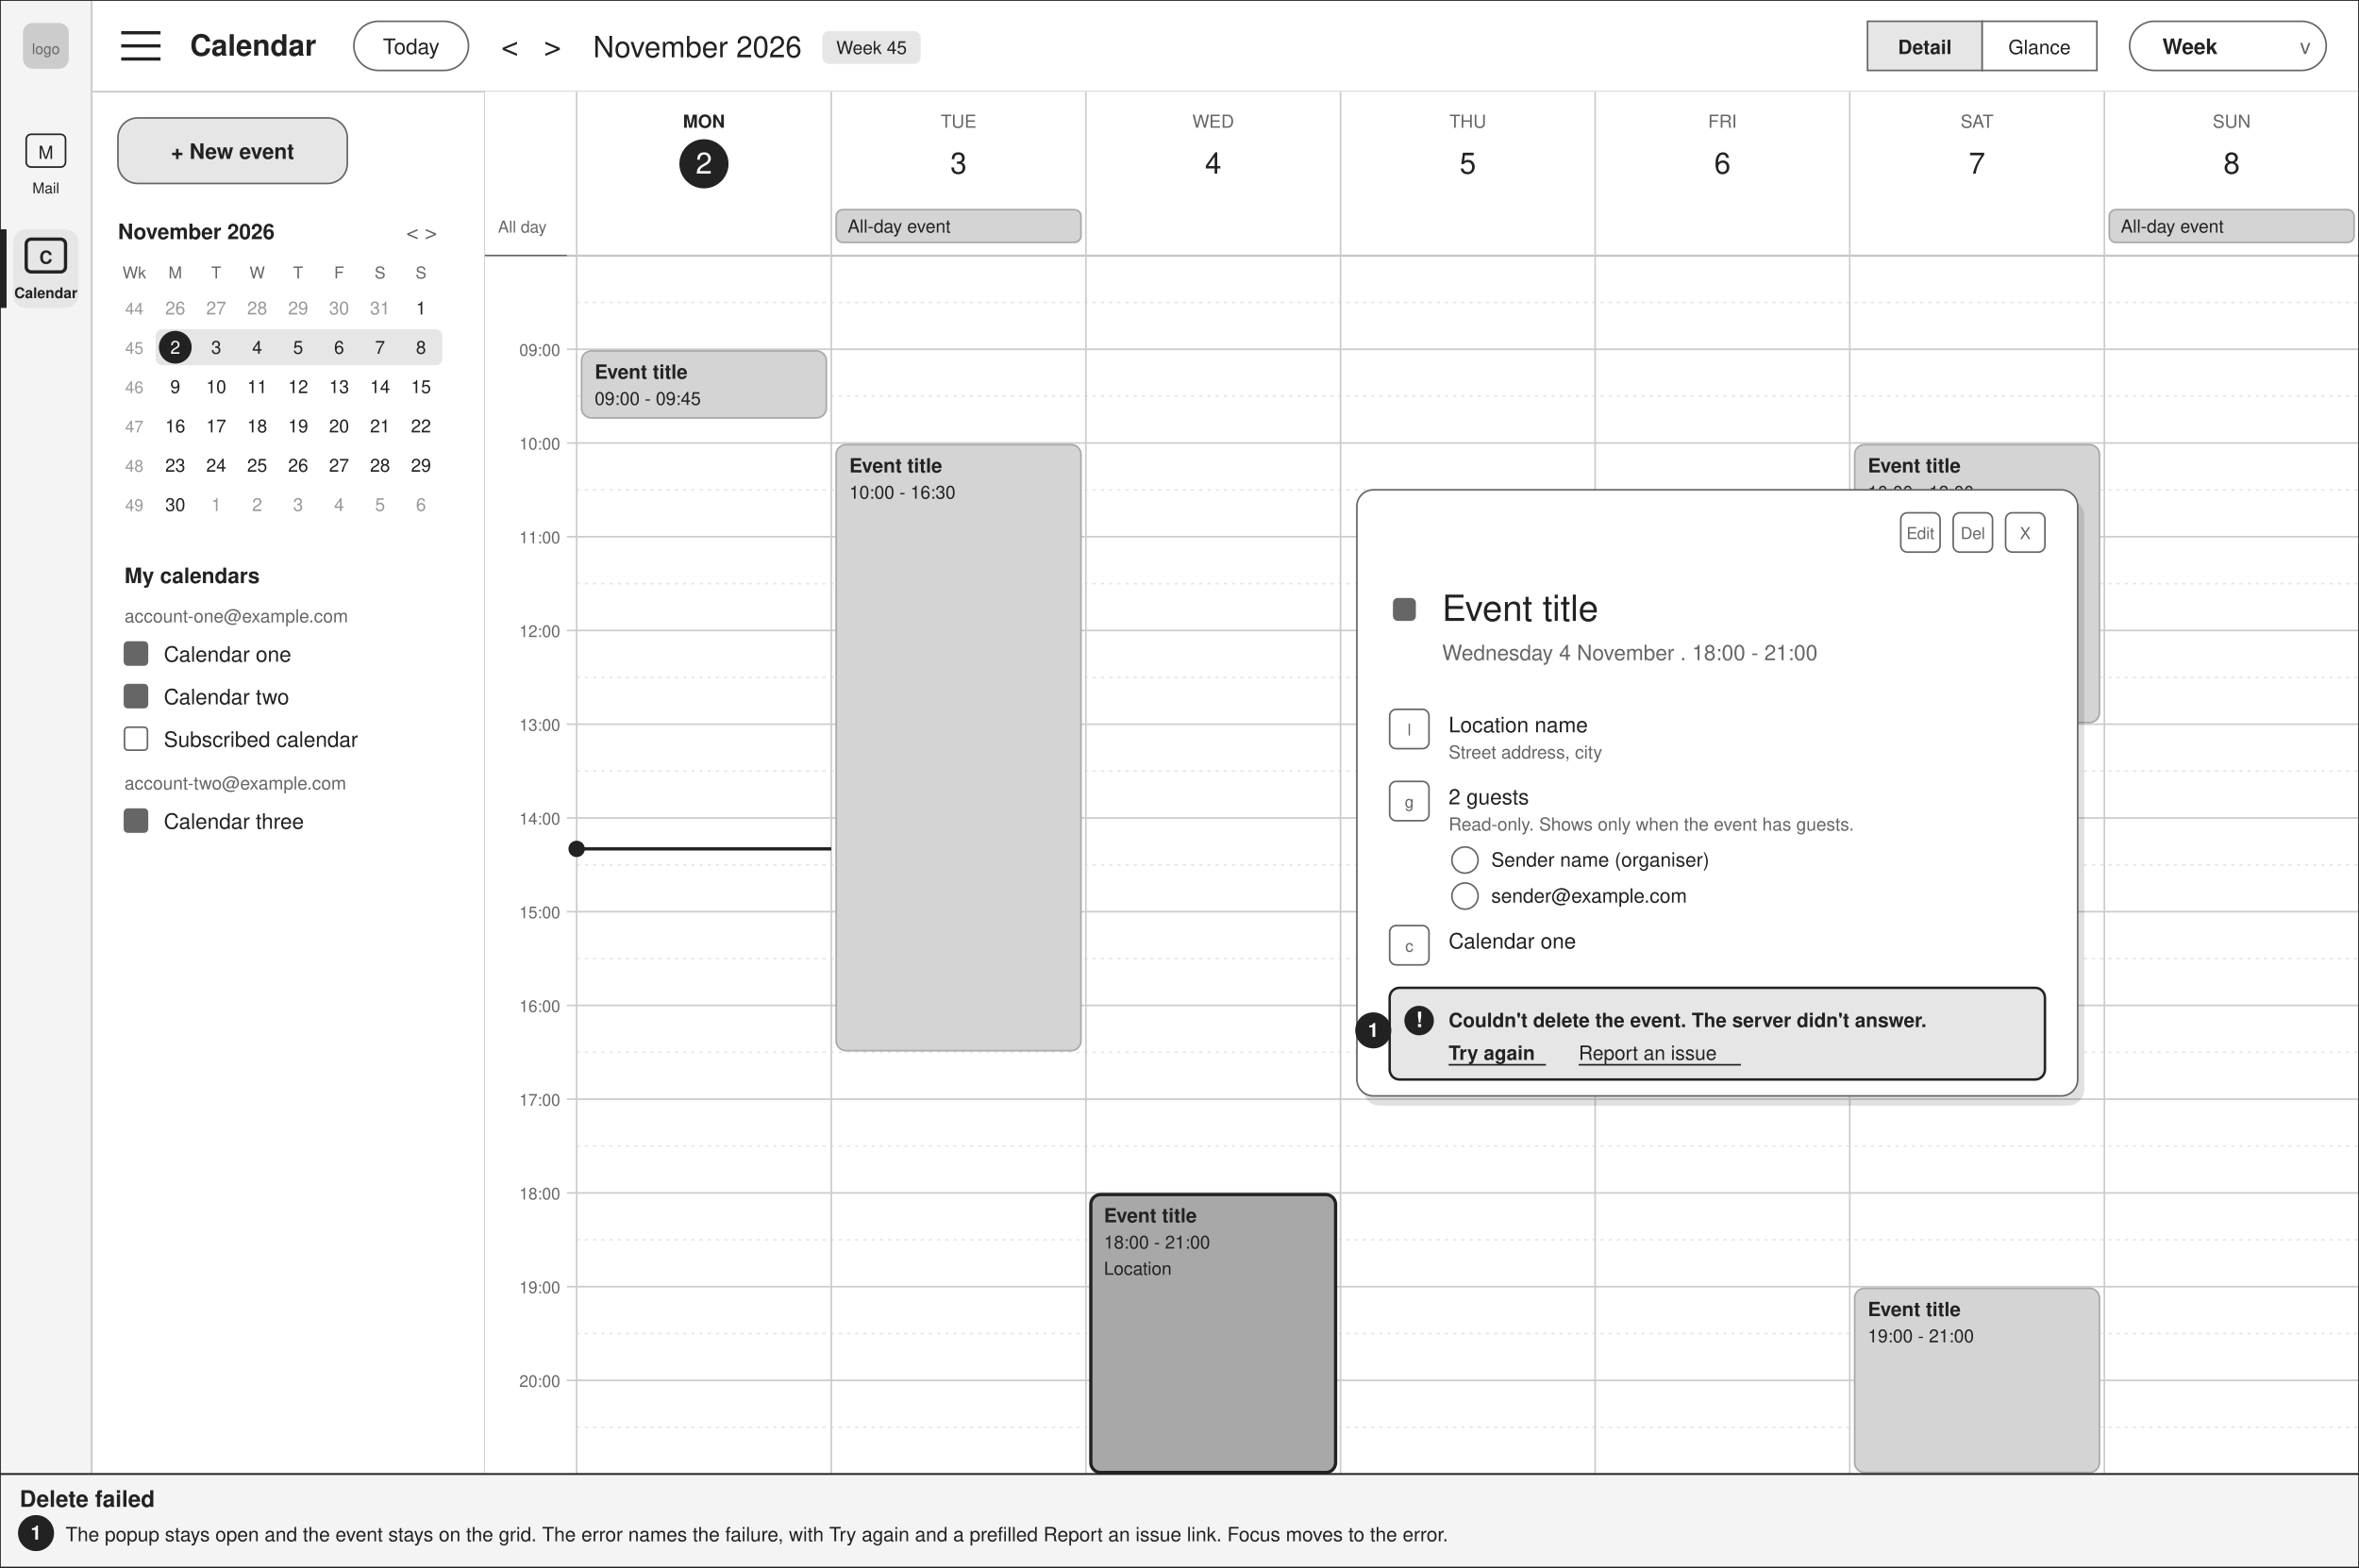
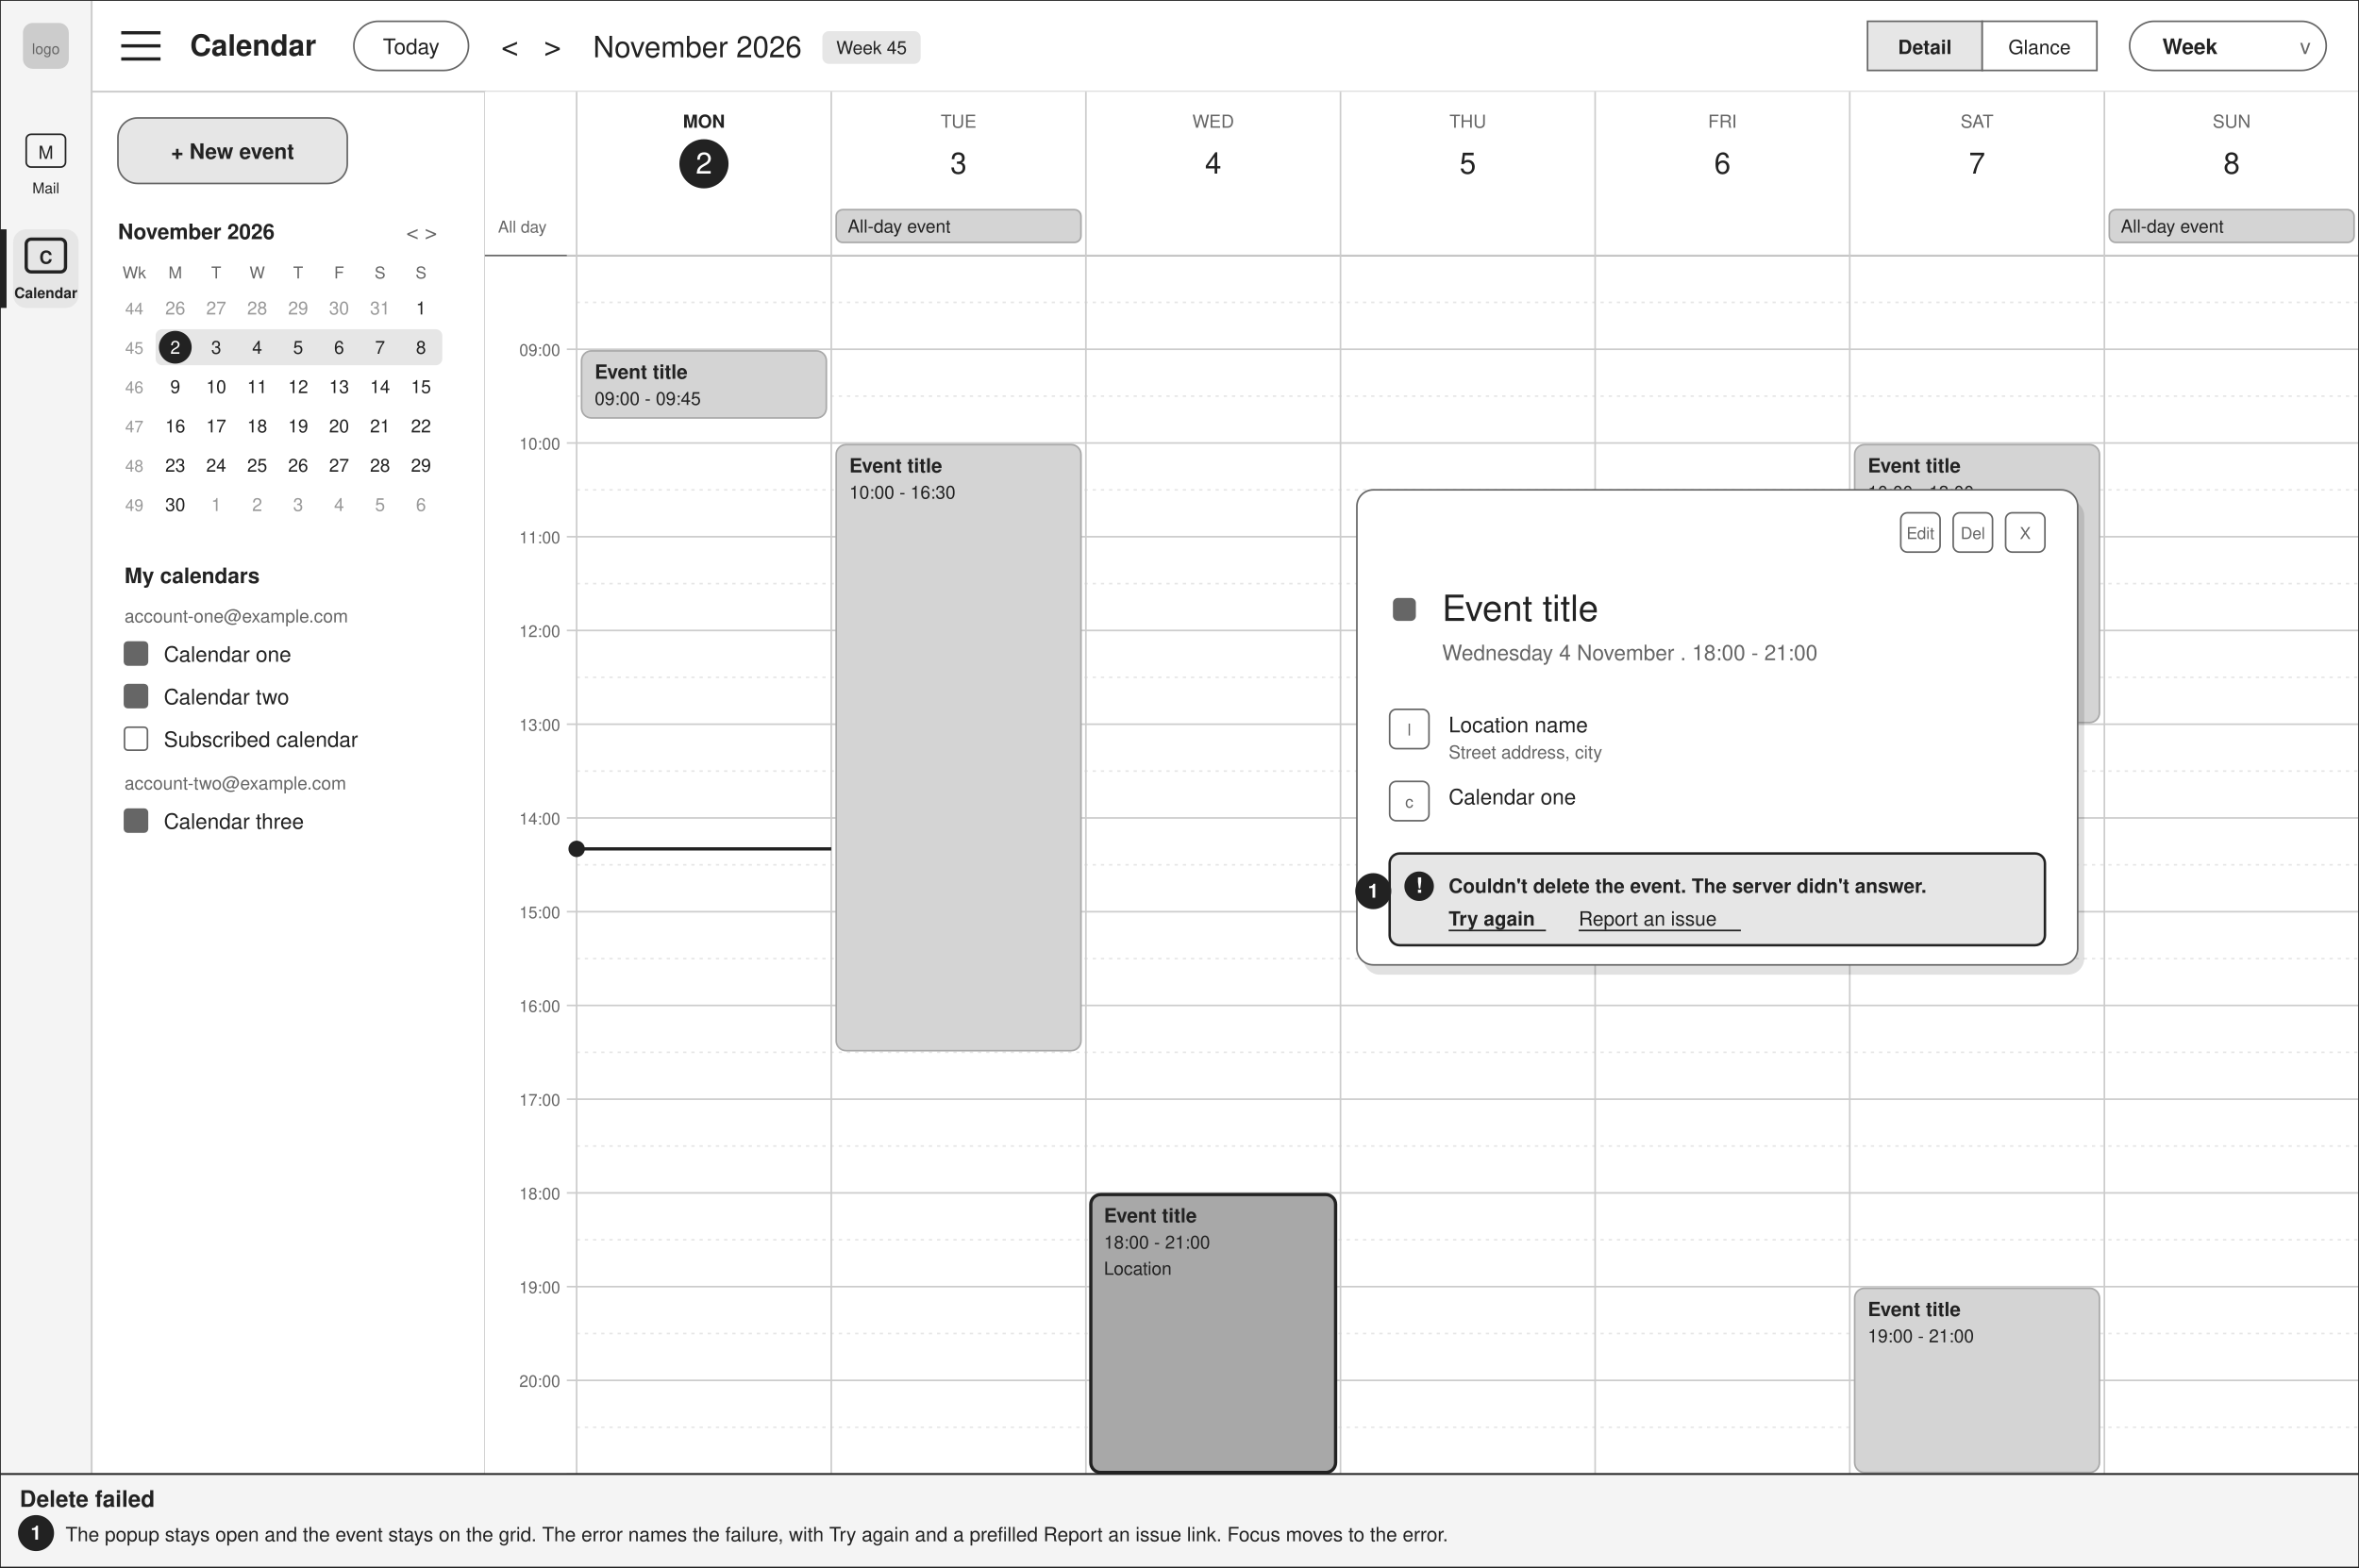
<svg xmlns="http://www.w3.org/2000/svg" width="1440" height="957" viewBox="0 0 1440 957">
  <rect width="1440" height="957" fill="#fff" />
  <rect x="0" y="0" width="56" height="900" rx="0" fill="#f4f4f4" stroke="#ccc" stroke-width="1" />
  <rect x="14" y="14" width="28" height="28" rx="6" fill="#ccc" stroke="none" stroke-width="1" />
  <text x="28" y="33" font-family="Helvetica, Arial, sans-serif" font-size="9" fill="#666" text-anchor="middle">logo</text>
  <rect x="16" y="82" width="24" height="20" rx="3" fill="none" stroke="#222" stroke-width="1" />
  <text x="28" y="97" font-family="Helvetica, Arial, sans-serif" font-size="11" fill="#222" text-anchor="middle">M</text>
  <text x="28" y="118" font-family="Helvetica, Arial, sans-serif" font-size="9" fill="#222" text-anchor="middle">Mail</text>
  <rect x="0" y="140" width="4" height="48" rx="0" fill="#222" stroke="none" stroke-width="1" />
  <rect x="8" y="140" width="40" height="48" rx="8" fill="#e6e6e6" stroke="none" stroke-width="1" />
  <rect x="16" y="146" width="24" height="20" rx="3" fill="none" stroke="#222" stroke-width="2" />
  <text x="28" y="161" font-family="Helvetica, Arial, sans-serif" font-size="11" fill="#222" font-weight="bold" text-anchor="middle">C</text>
  <text x="28" y="182" font-family="Helvetica, Arial, sans-serif" font-size="9" fill="#222" font-weight="bold" text-anchor="middle">Calendar</text>
  <rect x="56" y="0" width="1384" height="56" rx="0" fill="#fff" stroke="#ccc" stroke-width="1" />
  <line x1="74" y1="20" x2="98" y2="20" stroke="#222" stroke-width="2" />
  <line x1="74" y1="28" x2="98" y2="28" stroke="#222" stroke-width="2" />
  <line x1="74" y1="36" x2="98" y2="36" stroke="#222" stroke-width="2" />
  <text x="116" y="34" font-family="Helvetica, Arial, sans-serif" font-size="18" fill="#222" font-weight="bold">Calendar</text>
  <rect x="216" y="13" width="70" height="30" rx="15" fill="#fff" stroke="#666" stroke-width="1" />
  <text x="251" y="33" font-family="Helvetica, Arial, sans-serif" font-size="13" fill="#222" text-anchor="middle">Today</text>
  <text x="306" y="34" font-family="Helvetica, Arial, sans-serif" font-size="18" fill="#222">&lt;</text>
  <text x="332" y="34" font-family="Helvetica, Arial, sans-serif" font-size="18" fill="#222">&gt;</text>
  <text x="362" y="35" font-family="Helvetica, Arial, sans-serif" font-size="18" fill="#222">November 2026</text>
  <rect x="502" y="19" width="60" height="20" rx="4" fill="#e6e6e6" stroke="none" stroke-width="1" />
  <text x="532" y="33" font-family="Helvetica, Arial, sans-serif" font-size="11" fill="#222" text-anchor="middle">Week 45</text>
  <rect x="1140" y="13" width="70" height="30" rx="0" fill="#e6e6e6" stroke="#666" stroke-width="1" />
  <text x="1175" y="33" font-family="Helvetica, Arial, sans-serif" font-size="12" fill="#222" font-weight="bold" text-anchor="middle">Detail</text>
  <rect x="1210" y="13" width="70" height="30" rx="0" fill="#fff" stroke="#666" stroke-width="1" />
  <text x="1245" y="33" font-family="Helvetica, Arial, sans-serif" font-size="12" fill="#222" text-anchor="middle">Glance</text>
  <rect x="1300" y="13" width="120" height="30" rx="15" fill="none" stroke="#666" stroke-width="1" />
  <text x="1320" y="33" font-family="Helvetica, Arial, sans-serif" font-size="13" fill="#222" font-weight="bold">Week</text>
  <text x="1404" y="33" font-family="Helvetica, Arial, sans-serif" font-size="13" fill="#666">v</text>
  <rect x="56" y="56" width="240" height="844" rx="0" fill="#fff" stroke="#ccc" stroke-width="1" />
  <rect x="72" y="72" width="140" height="40" rx="12" fill="#e6e6e6" stroke="#666" stroke-width="1" />
  <text x="142" y="97" font-family="Helvetica, Arial, sans-serif" font-size="13" fill="#222" font-weight="bold" text-anchor="middle">+  New event</text>
  <text x="72" y="146" font-family="Helvetica, Arial, sans-serif" font-size="13" fill="#222" font-weight="bold">November 2026</text>
  <text x="248" y="146" font-family="Helvetica, Arial, sans-serif" font-size="13" fill="#666">&lt;  &gt;</text>
  <text x="82" y="170" font-family="Helvetica, Arial, sans-serif" font-size="10" fill="#666" text-anchor="middle">Wk</text>
  <text x="107" y="170" font-family="Helvetica, Arial, sans-serif" font-size="10" fill="#666" text-anchor="middle">M</text>
  <text x="132" y="170" font-family="Helvetica, Arial, sans-serif" font-size="10" fill="#666" text-anchor="middle">T</text>
  <text x="157" y="170" font-family="Helvetica, Arial, sans-serif" font-size="10" fill="#666" text-anchor="middle">W</text>
  <text x="182" y="170" font-family="Helvetica, Arial, sans-serif" font-size="10" fill="#666" text-anchor="middle">T</text>
  <text x="207" y="170" font-family="Helvetica, Arial, sans-serif" font-size="10" fill="#666" text-anchor="middle">F</text>
  <text x="232" y="170" font-family="Helvetica, Arial, sans-serif" font-size="10" fill="#666" text-anchor="middle">S</text>
  <text x="257" y="170" font-family="Helvetica, Arial, sans-serif" font-size="10" fill="#666" text-anchor="middle">S</text>
  <rect x="95" y="201" width="175" height="22" rx="4" fill="#e6e6e6" stroke="none" stroke-width="1" />
  <text x="82" y="192" font-family="Helvetica, Arial, sans-serif" font-size="10" fill="#999" text-anchor="middle">44</text>
  <text x="107" y="192" font-family="Helvetica, Arial, sans-serif" font-size="11" fill="#999" text-anchor="middle">26</text>
  <text x="132" y="192" font-family="Helvetica, Arial, sans-serif" font-size="11" fill="#999" text-anchor="middle">27</text>
  <text x="157" y="192" font-family="Helvetica, Arial, sans-serif" font-size="11" fill="#999" text-anchor="middle">28</text>
  <text x="182" y="192" font-family="Helvetica, Arial, sans-serif" font-size="11" fill="#999" text-anchor="middle">29</text>
  <text x="207" y="192" font-family="Helvetica, Arial, sans-serif" font-size="11" fill="#999" text-anchor="middle">30</text>
  <text x="232" y="192" font-family="Helvetica, Arial, sans-serif" font-size="11" fill="#999" text-anchor="middle">31</text>
  <text x="257" y="192" font-family="Helvetica, Arial, sans-serif" font-size="11" fill="#222" text-anchor="middle">1</text>
  <text x="82" y="216" font-family="Helvetica, Arial, sans-serif" font-size="10" fill="#999" text-anchor="middle">45</text>
  <circle cx="107" cy="212" r="10" fill="#222" stroke="none" stroke-width="1" />
  <text x="107" y="216" font-family="Helvetica, Arial, sans-serif" font-size="11" fill="#fff" text-anchor="middle">2</text>
  <text x="132" y="216" font-family="Helvetica, Arial, sans-serif" font-size="11" fill="#222" text-anchor="middle">3</text>
  <text x="157" y="216" font-family="Helvetica, Arial, sans-serif" font-size="11" fill="#222" text-anchor="middle">4</text>
  <text x="182" y="216" font-family="Helvetica, Arial, sans-serif" font-size="11" fill="#222" text-anchor="middle">5</text>
  <text x="207" y="216" font-family="Helvetica, Arial, sans-serif" font-size="11" fill="#222" text-anchor="middle">6</text>
  <text x="232" y="216" font-family="Helvetica, Arial, sans-serif" font-size="11" fill="#222" text-anchor="middle">7</text>
  <text x="257" y="216" font-family="Helvetica, Arial, sans-serif" font-size="11" fill="#222" text-anchor="middle">8</text>
  <text x="82" y="240" font-family="Helvetica, Arial, sans-serif" font-size="10" fill="#999" text-anchor="middle">46</text>
  <text x="107" y="240" font-family="Helvetica, Arial, sans-serif" font-size="11" fill="#222" text-anchor="middle">9</text>
  <text x="132" y="240" font-family="Helvetica, Arial, sans-serif" font-size="11" fill="#222" text-anchor="middle">10</text>
  <text x="157" y="240" font-family="Helvetica, Arial, sans-serif" font-size="11" fill="#222" text-anchor="middle">11</text>
  <text x="182" y="240" font-family="Helvetica, Arial, sans-serif" font-size="11" fill="#222" text-anchor="middle">12</text>
  <text x="207" y="240" font-family="Helvetica, Arial, sans-serif" font-size="11" fill="#222" text-anchor="middle">13</text>
  <text x="232" y="240" font-family="Helvetica, Arial, sans-serif" font-size="11" fill="#222" text-anchor="middle">14</text>
  <text x="257" y="240" font-family="Helvetica, Arial, sans-serif" font-size="11" fill="#222" text-anchor="middle">15</text>
  <text x="82" y="264" font-family="Helvetica, Arial, sans-serif" font-size="10" fill="#999" text-anchor="middle">47</text>
  <text x="107" y="264" font-family="Helvetica, Arial, sans-serif" font-size="11" fill="#222" text-anchor="middle">16</text>
  <text x="132" y="264" font-family="Helvetica, Arial, sans-serif" font-size="11" fill="#222" text-anchor="middle">17</text>
  <text x="157" y="264" font-family="Helvetica, Arial, sans-serif" font-size="11" fill="#222" text-anchor="middle">18</text>
  <text x="182" y="264" font-family="Helvetica, Arial, sans-serif" font-size="11" fill="#222" text-anchor="middle">19</text>
  <text x="207" y="264" font-family="Helvetica, Arial, sans-serif" font-size="11" fill="#222" text-anchor="middle">20</text>
  <text x="232" y="264" font-family="Helvetica, Arial, sans-serif" font-size="11" fill="#222" text-anchor="middle">21</text>
  <text x="257" y="264" font-family="Helvetica, Arial, sans-serif" font-size="11" fill="#222" text-anchor="middle">22</text>
  <text x="82" y="288" font-family="Helvetica, Arial, sans-serif" font-size="10" fill="#999" text-anchor="middle">48</text>
  <text x="107" y="288" font-family="Helvetica, Arial, sans-serif" font-size="11" fill="#222" text-anchor="middle">23</text>
  <text x="132" y="288" font-family="Helvetica, Arial, sans-serif" font-size="11" fill="#222" text-anchor="middle">24</text>
  <text x="157" y="288" font-family="Helvetica, Arial, sans-serif" font-size="11" fill="#222" text-anchor="middle">25</text>
  <text x="182" y="288" font-family="Helvetica, Arial, sans-serif" font-size="11" fill="#222" text-anchor="middle">26</text>
  <text x="207" y="288" font-family="Helvetica, Arial, sans-serif" font-size="11" fill="#222" text-anchor="middle">27</text>
  <text x="232" y="288" font-family="Helvetica, Arial, sans-serif" font-size="11" fill="#222" text-anchor="middle">28</text>
  <text x="257" y="288" font-family="Helvetica, Arial, sans-serif" font-size="11" fill="#222" text-anchor="middle">29</text>
  <text x="82" y="312" font-family="Helvetica, Arial, sans-serif" font-size="10" fill="#999" text-anchor="middle">49</text>
  <text x="107" y="312" font-family="Helvetica, Arial, sans-serif" font-size="11" fill="#222" text-anchor="middle">30</text>
  <text x="132" y="312" font-family="Helvetica, Arial, sans-serif" font-size="11" fill="#999" text-anchor="middle">1</text>
  <text x="157" y="312" font-family="Helvetica, Arial, sans-serif" font-size="11" fill="#999" text-anchor="middle">2</text>
  <text x="182" y="312" font-family="Helvetica, Arial, sans-serif" font-size="11" fill="#999" text-anchor="middle">3</text>
  <text x="207" y="312" font-family="Helvetica, Arial, sans-serif" font-size="11" fill="#999" text-anchor="middle">4</text>
  <text x="232" y="312" font-family="Helvetica, Arial, sans-serif" font-size="11" fill="#999" text-anchor="middle">5</text>
  <text x="257" y="312" font-family="Helvetica, Arial, sans-serif" font-size="11" fill="#999" text-anchor="middle">6</text>
  <text x="76" y="356" font-family="Helvetica, Arial, sans-serif" font-size="13" fill="#222" font-weight="bold">My calendars</text>
  <text x="76" y="380" font-family="Helvetica, Arial, sans-serif" font-size="11" fill="#666">account-one@example.com</text>
  <rect x="76" y="392" width="14" height="14" rx="2" fill="#666" stroke="#666" stroke-width="1" />
  <text x="100" y="404" font-family="Helvetica, Arial, sans-serif" font-size="13" fill="#222">Calendar one</text>
  <rect x="76" y="418" width="14" height="14" rx="2" fill="#666" stroke="#666" stroke-width="1" />
  <text x="100" y="430" font-family="Helvetica, Arial, sans-serif" font-size="13" fill="#222">Calendar two</text>
  <rect x="76" y="444" width="14" height="14" rx="2" fill="none" stroke="#666" stroke-width="1" />
  <text x="100" y="456" font-family="Helvetica, Arial, sans-serif" font-size="13" fill="#222">Subscribed calendar</text>
  <text x="76" y="482" font-family="Helvetica, Arial, sans-serif" font-size="11" fill="#666">account-two@example.com</text>
  <rect x="76" y="494" width="14" height="14" rx="2" fill="#666" stroke="#666" stroke-width="1" />
  <text x="100" y="506" font-family="Helvetica, Arial, sans-serif" font-size="13" fill="#222">Calendar three</text>
  <rect x="296" y="56" width="1144" height="844" rx="0" fill="#fff" stroke="none" stroke-width="1" />
  <text x="429.714" y="78" font-family="Helvetica, Arial, sans-serif" font-size="11" fill="#222" font-weight="bold" text-anchor="middle">MON</text>
  <circle cx="429.714" cy="100" r="15" fill="#222" stroke="none" stroke-width="1" />
  <text x="429.714" y="106" font-family="Helvetica, Arial, sans-serif" font-size="18" fill="#fff" text-anchor="middle">2</text>
  <text x="585.143" y="78" font-family="Helvetica, Arial, sans-serif" font-size="11" fill="#666" text-anchor="middle">TUE</text>
  <text x="585.143" y="106" font-family="Helvetica, Arial, sans-serif" font-size="18" fill="#222" text-anchor="middle">3</text>
  <text x="740.571" y="78" font-family="Helvetica, Arial, sans-serif" font-size="11" fill="#666" text-anchor="middle">WED</text>
  <text x="740.571" y="106" font-family="Helvetica, Arial, sans-serif" font-size="18" fill="#222" text-anchor="middle">4</text>
  <text x="896" y="78" font-family="Helvetica, Arial, sans-serif" font-size="11" fill="#666" text-anchor="middle">THU</text>
  <text x="896" y="106" font-family="Helvetica, Arial, sans-serif" font-size="18" fill="#222" text-anchor="middle">5</text>
  <text x="1051.429" y="78" font-family="Helvetica, Arial, sans-serif" font-size="11" fill="#666" text-anchor="middle">FRI</text>
  <text x="1051.429" y="106" font-family="Helvetica, Arial, sans-serif" font-size="18" fill="#222" text-anchor="middle">6</text>
  <text x="1206.857" y="78" font-family="Helvetica, Arial, sans-serif" font-size="11" fill="#666" text-anchor="middle">SAT</text>
  <text x="1206.857" y="106" font-family="Helvetica, Arial, sans-serif" font-size="18" fill="#222" text-anchor="middle">7</text>
  <text x="1362.286" y="78" font-family="Helvetica, Arial, sans-serif" font-size="11" fill="#666" text-anchor="middle">SUN</text>
  <text x="1362.286" y="106" font-family="Helvetica, Arial, sans-serif" font-size="18" fill="#222" text-anchor="middle">8</text>
  <text x="304" y="142" font-family="Helvetica, Arial, sans-serif" font-size="10" fill="#666">All day</text>
  <rect x="510.429" y="128" width="149.429" height="20" rx="4" fill="#d4d4d4" stroke="#a8a8a8" stroke-width="1" />
  <text x="517.429" y="142" font-family="Helvetica, Arial, sans-serif" font-size="11" fill="#222">All-day event</text>
  <rect x="1287.571" y="128" width="149.429" height="20" rx="4" fill="#d4d4d4" stroke="#a8a8a8" stroke-width="1" />
  <text x="1294.571" y="142" font-family="Helvetica, Arial, sans-serif" font-size="11" fill="#222">All-day event</text>
  <line x1="296" y1="156" x2="1440" y2="156" stroke="#666" stroke-width="1" />
  <line x1="346" y1="156" x2="1440" y2="156" stroke="#ccc" stroke-width="1" />
  <line x1="352" y1="184.615" x2="1440" y2="184.615" stroke="#e6e6e6" stroke-width="1" stroke-dasharray="2 3" />
  <line x1="346" y1="213.231" x2="1440" y2="213.231" stroke="#ccc" stroke-width="1" />
  <text x="342" y="217.231" font-family="Helvetica, Arial, sans-serif" font-size="10" fill="#666" text-anchor="end">09:00</text>
  <line x1="352" y1="241.846" x2="1440" y2="241.846" stroke="#e6e6e6" stroke-width="1" stroke-dasharray="2 3" />
  <line x1="346" y1="270.462" x2="1440" y2="270.462" stroke="#ccc" stroke-width="1" />
  <text x="342" y="274.462" font-family="Helvetica, Arial, sans-serif" font-size="10" fill="#666" text-anchor="end">10:00</text>
  <line x1="352" y1="299.077" x2="1440" y2="299.077" stroke="#e6e6e6" stroke-width="1" stroke-dasharray="2 3" />
  <line x1="346" y1="327.692" x2="1440" y2="327.692" stroke="#ccc" stroke-width="1" />
  <text x="342" y="331.692" font-family="Helvetica, Arial, sans-serif" font-size="10" fill="#666" text-anchor="end">11:00</text>
  <line x1="352" y1="356.308" x2="1440" y2="356.308" stroke="#e6e6e6" stroke-width="1" stroke-dasharray="2 3" />
  <line x1="346" y1="384.923" x2="1440" y2="384.923" stroke="#ccc" stroke-width="1" />
  <text x="342" y="388.923" font-family="Helvetica, Arial, sans-serif" font-size="10" fill="#666" text-anchor="end">12:00</text>
  <line x1="352" y1="413.538" x2="1440" y2="413.538" stroke="#e6e6e6" stroke-width="1" stroke-dasharray="2 3" />
  <line x1="346" y1="442.154" x2="1440" y2="442.154" stroke="#ccc" stroke-width="1" />
  <text x="342" y="446.154" font-family="Helvetica, Arial, sans-serif" font-size="10" fill="#666" text-anchor="end">13:00</text>
  <line x1="352" y1="470.769" x2="1440" y2="470.769" stroke="#e6e6e6" stroke-width="1" stroke-dasharray="2 3" />
  <line x1="346" y1="499.385" x2="1440" y2="499.385" stroke="#ccc" stroke-width="1" />
  <text x="342" y="503.385" font-family="Helvetica, Arial, sans-serif" font-size="10" fill="#666" text-anchor="end">14:00</text>
  <line x1="352" y1="528" x2="1440" y2="528" stroke="#e6e6e6" stroke-width="1" stroke-dasharray="2 3" />
  <line x1="346" y1="556.615" x2="1440" y2="556.615" stroke="#ccc" stroke-width="1" />
  <text x="342" y="560.615" font-family="Helvetica, Arial, sans-serif" font-size="10" fill="#666" text-anchor="end">15:00</text>
  <line x1="352" y1="585.231" x2="1440" y2="585.231" stroke="#e6e6e6" stroke-width="1" stroke-dasharray="2 3" />
  <line x1="346" y1="613.846" x2="1440" y2="613.846" stroke="#ccc" stroke-width="1" />
  <text x="342" y="617.846" font-family="Helvetica, Arial, sans-serif" font-size="10" fill="#666" text-anchor="end">16:00</text>
  <line x1="352" y1="642.462" x2="1440" y2="642.462" stroke="#e6e6e6" stroke-width="1" stroke-dasharray="2 3" />
  <line x1="346" y1="671.077" x2="1440" y2="671.077" stroke="#ccc" stroke-width="1" />
  <text x="342" y="675.077" font-family="Helvetica, Arial, sans-serif" font-size="10" fill="#666" text-anchor="end">17:00</text>
  <line x1="352" y1="699.692" x2="1440" y2="699.692" stroke="#e6e6e6" stroke-width="1" stroke-dasharray="2 3" />
  <line x1="346" y1="728.308" x2="1440" y2="728.308" stroke="#ccc" stroke-width="1" />
  <text x="342" y="732.308" font-family="Helvetica, Arial, sans-serif" font-size="10" fill="#666" text-anchor="end">18:00</text>
  <line x1="352" y1="756.923" x2="1440" y2="756.923" stroke="#e6e6e6" stroke-width="1" stroke-dasharray="2 3" />
  <line x1="346" y1="785.538" x2="1440" y2="785.538" stroke="#ccc" stroke-width="1" />
  <text x="342" y="789.538" font-family="Helvetica, Arial, sans-serif" font-size="10" fill="#666" text-anchor="end">19:00</text>
  <line x1="352" y1="814.154" x2="1440" y2="814.154" stroke="#e6e6e6" stroke-width="1" stroke-dasharray="2 3" />
  <line x1="346" y1="842.769" x2="1440" y2="842.769" stroke="#ccc" stroke-width="1" />
  <text x="342" y="846.769" font-family="Helvetica, Arial, sans-serif" font-size="10" fill="#666" text-anchor="end">20:00</text>
  <line x1="352" y1="871.385" x2="1440" y2="871.385" stroke="#e6e6e6" stroke-width="1" stroke-dasharray="2 3" />
  <line x1="346" y1="900" x2="1440" y2="900" stroke="#ccc" stroke-width="1" />
  <line x1="352" y1="928.615" x2="1440" y2="928.615" stroke="#e6e6e6" stroke-width="1" stroke-dasharray="2 3" />
  <line x1="352" y1="56" x2="352" y2="900" stroke="#ccc" stroke-width="1" />
  <line x1="507.429" y1="56" x2="507.429" y2="900" stroke="#ccc" stroke-width="1" />
  <line x1="662.857" y1="56" x2="662.857" y2="900" stroke="#ccc" stroke-width="1" />
  <line x1="818.286" y1="56" x2="818.286" y2="900" stroke="#ccc" stroke-width="1" />
  <line x1="973.714" y1="56" x2="973.714" y2="900" stroke="#ccc" stroke-width="1" />
  <line x1="1129.143" y1="56" x2="1129.143" y2="900" stroke="#ccc" stroke-width="1" />
  <line x1="1284.571" y1="56" x2="1284.571" y2="900" stroke="#ccc" stroke-width="1" />
  <line x1="1440" y1="56" x2="1440" y2="900" stroke="#ccc" stroke-width="1" />
  <circle cx="352" cy="518.271" r="5" fill="#222" stroke="none" stroke-width="1" />
  <line x1="352" y1="518.271" x2="507.429" y2="518.271" stroke="#222" stroke-width="2" />
  <rect x="510.429" y="271.462" width="149.429" height="370" rx="6" fill="#d4d4d4" stroke="#a8a8a8" stroke-width="1" />
  <text x="518.429" y="288.462" font-family="Helvetica, Arial, sans-serif" font-size="12" fill="#222" font-weight="bold">Event title</text>
  <text x="518.429" y="304.462" font-family="Helvetica, Arial, sans-serif" font-size="11" fill="#222">10:00 - 16:30</text>
  <rect x="665.857" y="729.308" width="149.429" height="169.692" rx="6" fill="#a8a8a8" stroke="#222" stroke-width="2" />
  <text x="673.857" y="746.308" font-family="Helvetica, Arial, sans-serif" font-size="12" fill="#222" font-weight="bold">Event title</text>
  <text x="673.857" y="762.308" font-family="Helvetica, Arial, sans-serif" font-size="11" fill="#222">18:00 - 21:00</text>
  <text x="673.857" y="778.308" font-family="Helvetica, Arial, sans-serif" font-size="11" fill="#222">Location</text>
  <rect x="1132.143" y="271.462" width="149.429" height="169.692" rx="6" fill="#d4d4d4" stroke="#a8a8a8" stroke-width="1" />
  <text x="1140.143" y="288.462" font-family="Helvetica, Arial, sans-serif" font-size="12" fill="#222" font-weight="bold">Event title</text>
  <text x="1140.143" y="304.462" font-family="Helvetica, Arial, sans-serif" font-size="11" fill="#222">10:00 - 13:00</text>
  <rect x="1132.143" y="786.538" width="149.429" height="112.462" rx="6" fill="#d4d4d4" stroke="#a8a8a8" stroke-width="1" />
  <text x="1140.143" y="803.538" font-family="Helvetica, Arial, sans-serif" font-size="12" fill="#222" font-weight="bold">Event title</text>
  <text x="1140.143" y="819.538" font-family="Helvetica, Arial, sans-serif" font-size="11" fill="#222">19:00 - 21:00</text>
  <rect x="355" y="214.231" width="149.429" height="40.923" rx="6" fill="#d4d4d4" stroke="#a8a8a8" stroke-width="1" />
  <text x="363" y="231.231" font-family="Helvetica, Arial, sans-serif" font-size="12" fill="#222" font-weight="bold">Event title</text>
  <text x="363" y="247.231" font-family="Helvetica, Arial, sans-serif" font-size="11" fill="#222">09:00 - 09:45</text>
-   <rect x="832.286" y="305.077" width="440" height="370" rx="10" fill="#000" stroke="none" stroke-width="1" fill-opacity="0.12" />
-   <rect x="828.286" y="299.077" width="440" height="370" rx="10" fill="#fff" stroke="#666" stroke-width="1" />
+   <rect x="832.286" y="305.077" width="440" height="290" rx="10" fill="#000" stroke="none" stroke-width="1" fill-opacity="0.12" />
+   <rect x="828.286" y="299.077" width="440" height="290" rx="10" fill="#fff" stroke="#666" stroke-width="1" />
  <rect x="1160.286" y="313.077" width="24" height="24" rx="4" fill="none" stroke="#666" stroke-width="1" />
  <text x="1172.286" y="329.077" font-family="Helvetica, Arial, sans-serif" font-size="10" fill="#666" text-anchor="middle">Edit</text>
  <rect x="1192.286" y="313.077" width="24" height="24" rx="4" fill="none" stroke="#666" stroke-width="1" />
  <text x="1204.286" y="329.077" font-family="Helvetica, Arial, sans-serif" font-size="10" fill="#666" text-anchor="middle">Del</text>
  <rect x="1224.286" y="313.077" width="24" height="24" rx="4" fill="none" stroke="#666" stroke-width="1" />
  <text x="1236.286" y="329.077" font-family="Helvetica, Arial, sans-serif" font-size="10" fill="#666" text-anchor="middle">X</text>
  <rect x="850.286" y="365.077" width="14" height="14" rx="3" fill="#666" stroke="none" stroke-width="1" />
  <text x="880.286" y="379.077" font-family="Helvetica, Arial, sans-serif" font-size="22" fill="#222">Event title</text>
  <text x="880.286" y="403.077" font-family="Helvetica, Arial, sans-serif" font-size="13" fill="#666">Wednesday 4 November  .  18:00 - 21:00</text>
  <rect x="848.286" y="433.077" width="24" height="24" rx="4" fill="none" stroke="#666" stroke-width="1" />
  <text x="860.286" y="449.077" font-family="Helvetica, Arial, sans-serif" font-size="10" fill="#666" text-anchor="middle">l</text>
  <text x="884.286" y="447.077" font-family="Helvetica, Arial, sans-serif" font-size="13" fill="#222">Location name</text>
  <text x="884.286" y="463.077" font-family="Helvetica, Arial, sans-serif" font-size="11" fill="#666">Street address, city</text>
  <rect x="848.286" y="477.077" width="24" height="24" rx="4" fill="none" stroke="#666" stroke-width="1" />
-   <text x="860.286" y="493.077" font-family="Helvetica, Arial, sans-serif" font-size="10" fill="#666" text-anchor="middle">g</text>
-   <text x="884.286" y="491.077" font-family="Helvetica, Arial, sans-serif" font-size="13" fill="#222">2 guests</text>
-   <text x="884.286" y="507.077" font-family="Helvetica, Arial, sans-serif" font-size="11" fill="#666">Read-only. Shows only when the event has guests.</text>
-   <circle cx="894.286" cy="525.077" r="8" fill="none" stroke="#666" stroke-width="1" />
-   <text x="910.286" y="529.077" font-family="Helvetica, Arial, sans-serif" font-size="12" fill="#222">Sender name  (organiser)</text>
-   <circle cx="894.286" cy="547.077" r="8" fill="none" stroke="#666" stroke-width="1" />
-   <text x="910.286" y="551.077" font-family="Helvetica, Arial, sans-serif" font-size="12" fill="#222">sender@example.com</text>
-   <rect x="848.286" y="565.077" width="24" height="24" rx="4" fill="none" stroke="#666" stroke-width="1" />
-   <text x="860.286" y="581.077" font-family="Helvetica, Arial, sans-serif" font-size="10" fill="#666" text-anchor="middle">c</text>
-   <text x="884.286" y="579.077" font-family="Helvetica, Arial, sans-serif" font-size="13" fill="#222">Calendar one</text>
-   <rect x="848.286" y="603.077" width="400" height="56" rx="6" fill="#e6e6e6" stroke="#222" stroke-width="1.5" />
-   <circle cx="866.286" cy="623.077" r="9" fill="#222" stroke="none" stroke-width="1" />
-   <text x="866.286" y="627.077" font-family="Helvetica, Arial, sans-serif" font-size="13" fill="#fff" font-weight="bold" text-anchor="middle">!</text>
-   <text x="884.286" y="627.077" font-family="Helvetica, Arial, sans-serif" font-size="12" fill="#222" font-weight="bold">Couldn't delete the event. The server didn't answer.</text>
-   <text x="884.286" y="647.077" font-family="Helvetica, Arial, sans-serif" font-size="12" fill="#222" font-weight="bold">Try again</text>
-   <line x1="884.286" y1="650.077" x2="943.686" y2="650.077" stroke="#222" stroke-width="1" />
-   <text x="963.686" y="647.077" font-family="Helvetica, Arial, sans-serif" font-size="12" fill="#222">Report an issue</text>
-   <line x1="963.686" y1="650.077" x2="1062.686" y2="650.077" stroke="#222" stroke-width="1" />
-   <circle cx="838.286" cy="629.077" r="11" fill="#222" stroke="none" stroke-width="1" />
-   <text x="838.286" y="633.077" font-family="Helvetica, Arial, sans-serif" font-size="12" fill="#fff" font-weight="bold" text-anchor="middle">1</text>
+   <text x="860.286" y="493.077" font-family="Helvetica, Arial, sans-serif" font-size="10" fill="#666" text-anchor="middle">c</text>
+   <text x="884.286" y="491.077" font-family="Helvetica, Arial, sans-serif" font-size="13" fill="#222">Calendar one</text>
+   <rect x="848.286" y="521.077" width="400" height="56" rx="6" fill="#e6e6e6" stroke="#222" stroke-width="1.5" />
+   <circle cx="866.286" cy="541.077" r="9" fill="#222" stroke="none" stroke-width="1" />
+   <text x="866.286" y="545.077" font-family="Helvetica, Arial, sans-serif" font-size="13" fill="#fff" font-weight="bold" text-anchor="middle">!</text>
+   <text x="884.286" y="545.077" font-family="Helvetica, Arial, sans-serif" font-size="12" fill="#222" font-weight="bold">Couldn't delete the event. The server didn't answer.</text>
+   <text x="884.286" y="565.077" font-family="Helvetica, Arial, sans-serif" font-size="12" fill="#222" font-weight="bold">Try again</text>
+   <line x1="884.286" y1="568.077" x2="943.686" y2="568.077" stroke="#222" stroke-width="1" />
+   <text x="963.686" y="565.077" font-family="Helvetica, Arial, sans-serif" font-size="12" fill="#222">Report an issue</text>
+   <line x1="963.686" y1="568.077" x2="1062.686" y2="568.077" stroke="#222" stroke-width="1" />
+   <circle cx="838.286" cy="544.077" r="11" fill="#222" stroke="none" stroke-width="1" />
+   <text x="838.286" y="548.077" font-family="Helvetica, Arial, sans-serif" font-size="12" fill="#fff" font-weight="bold" text-anchor="middle">1</text>
  <rect x="0" y="0" width="1440" height="900" rx="0" fill="none" stroke="#222" stroke-width="1" />
  <rect x="0" y="900" width="1440" height="57" rx="0" fill="#f4f4f4" stroke="#222" stroke-width="1" />
  <text x="12" y="920" font-family="Helvetica, Arial, sans-serif" font-size="14" fill="#222" font-weight="bold">Delete failed</text>
  <circle cx="22" cy="936" r="11" fill="#222" stroke="none" stroke-width="1" />
  <text x="22" y="940" font-family="Helvetica, Arial, sans-serif" font-size="12" fill="#fff" font-weight="bold" text-anchor="middle">1</text>
  <text x="40" y="941" font-family="Helvetica, Arial, sans-serif" font-size="12" fill="#222">The popup stays open and the event stays on the grid. The error names the failure, with Try again and a prefilled Report an issue link. Focus moves to the error.</text>
</svg>
